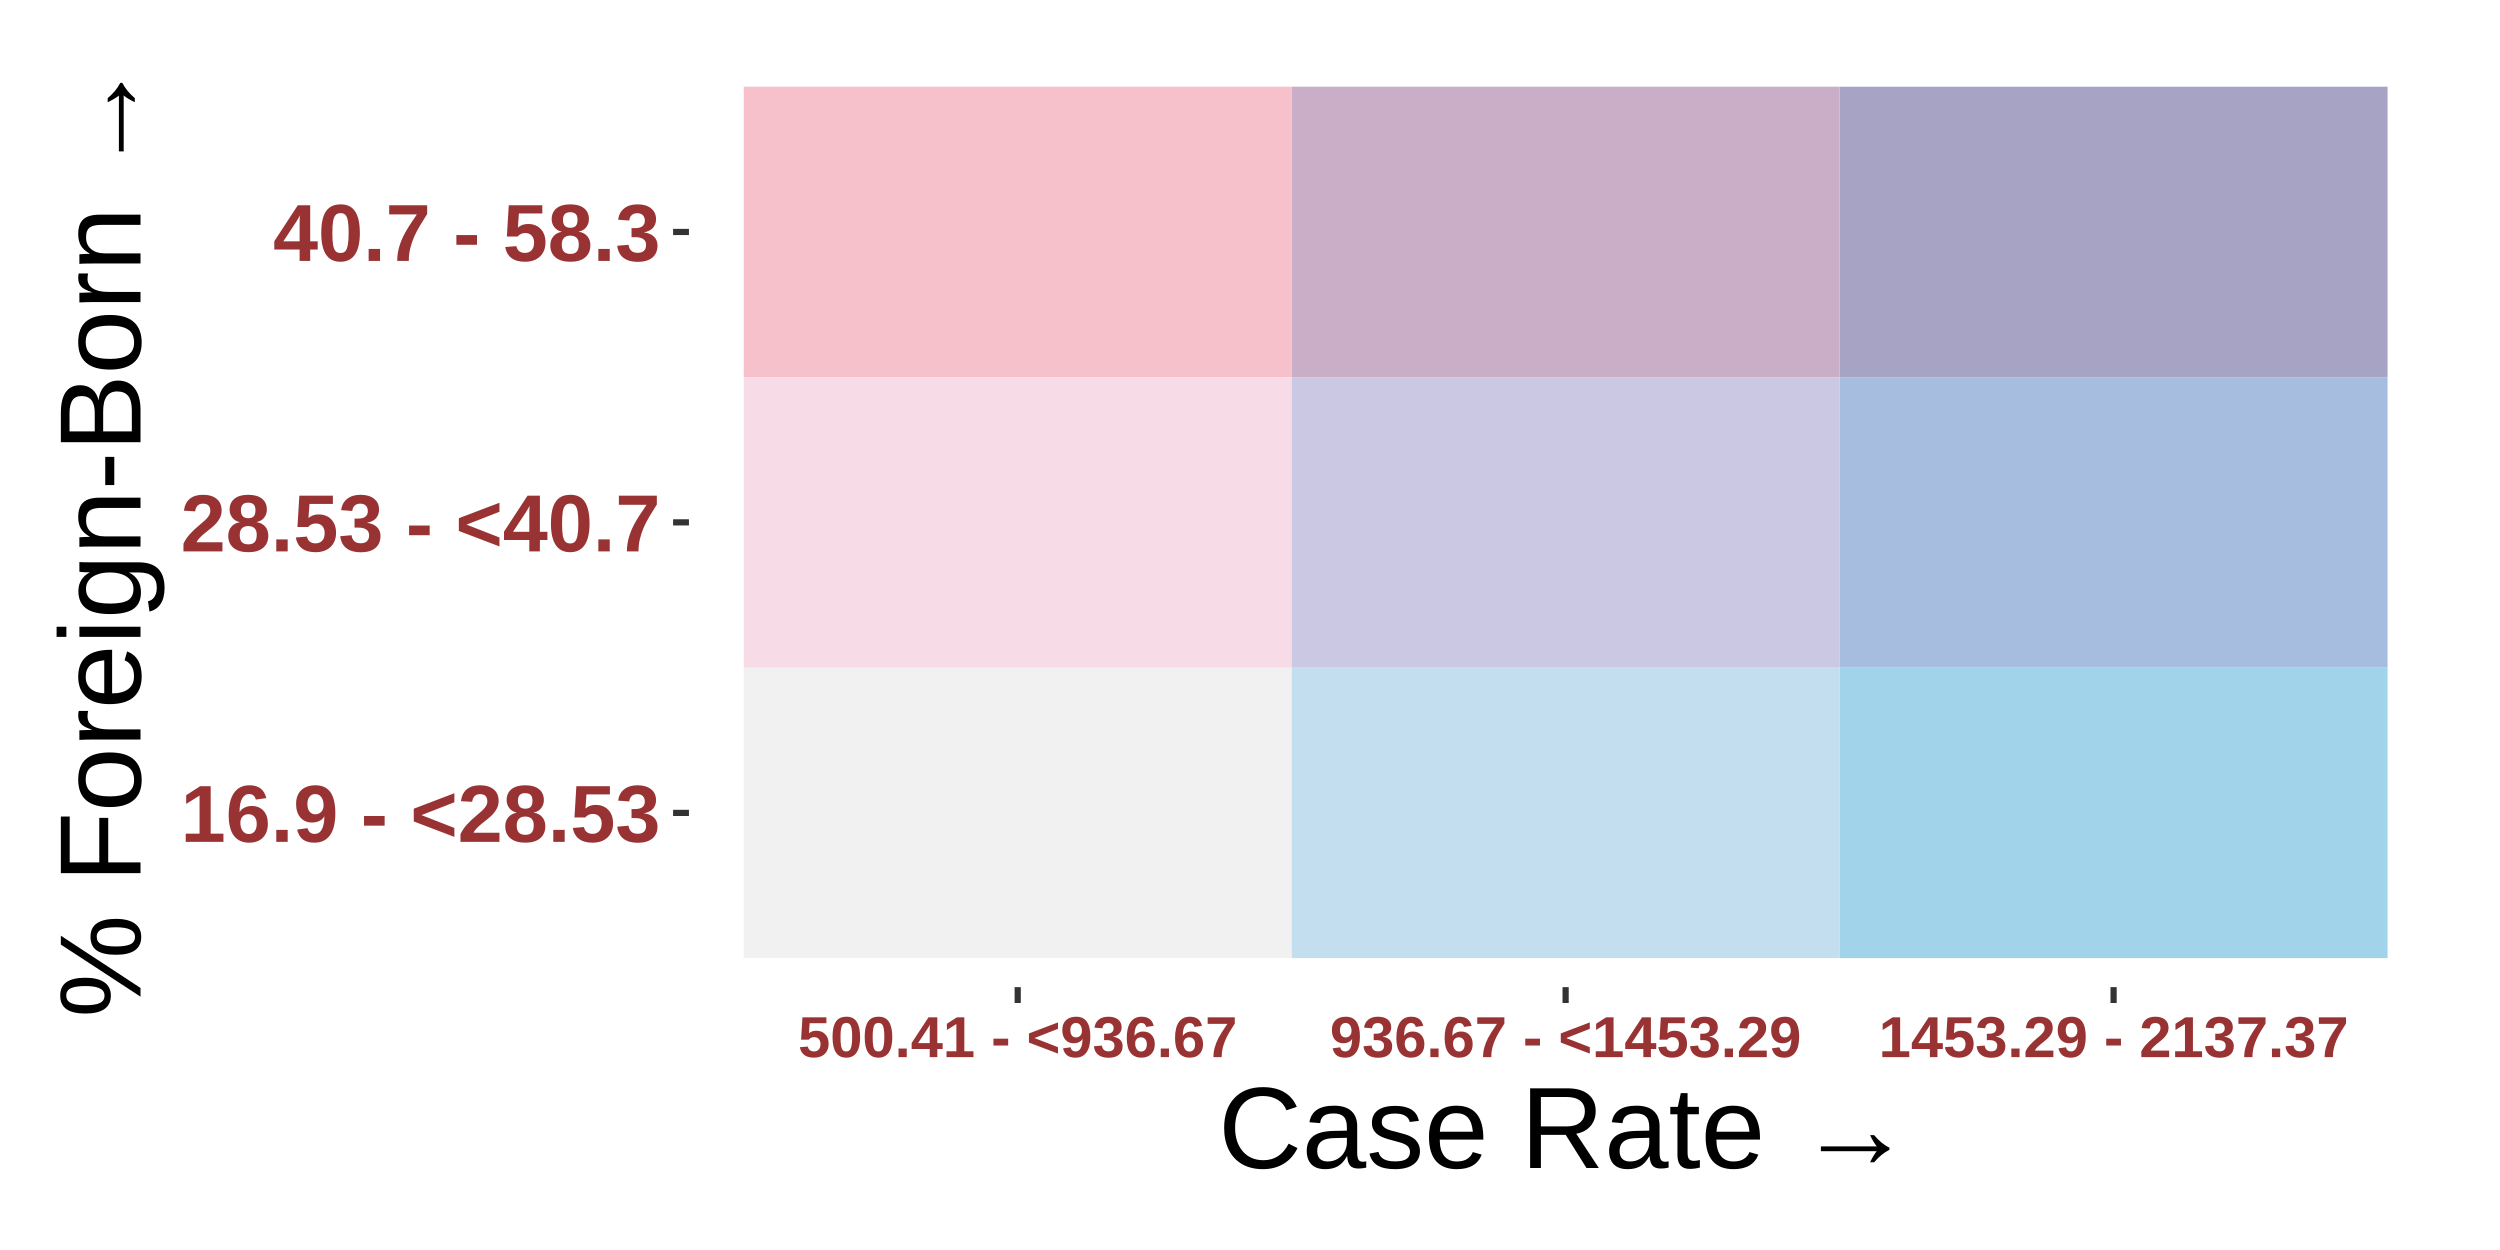
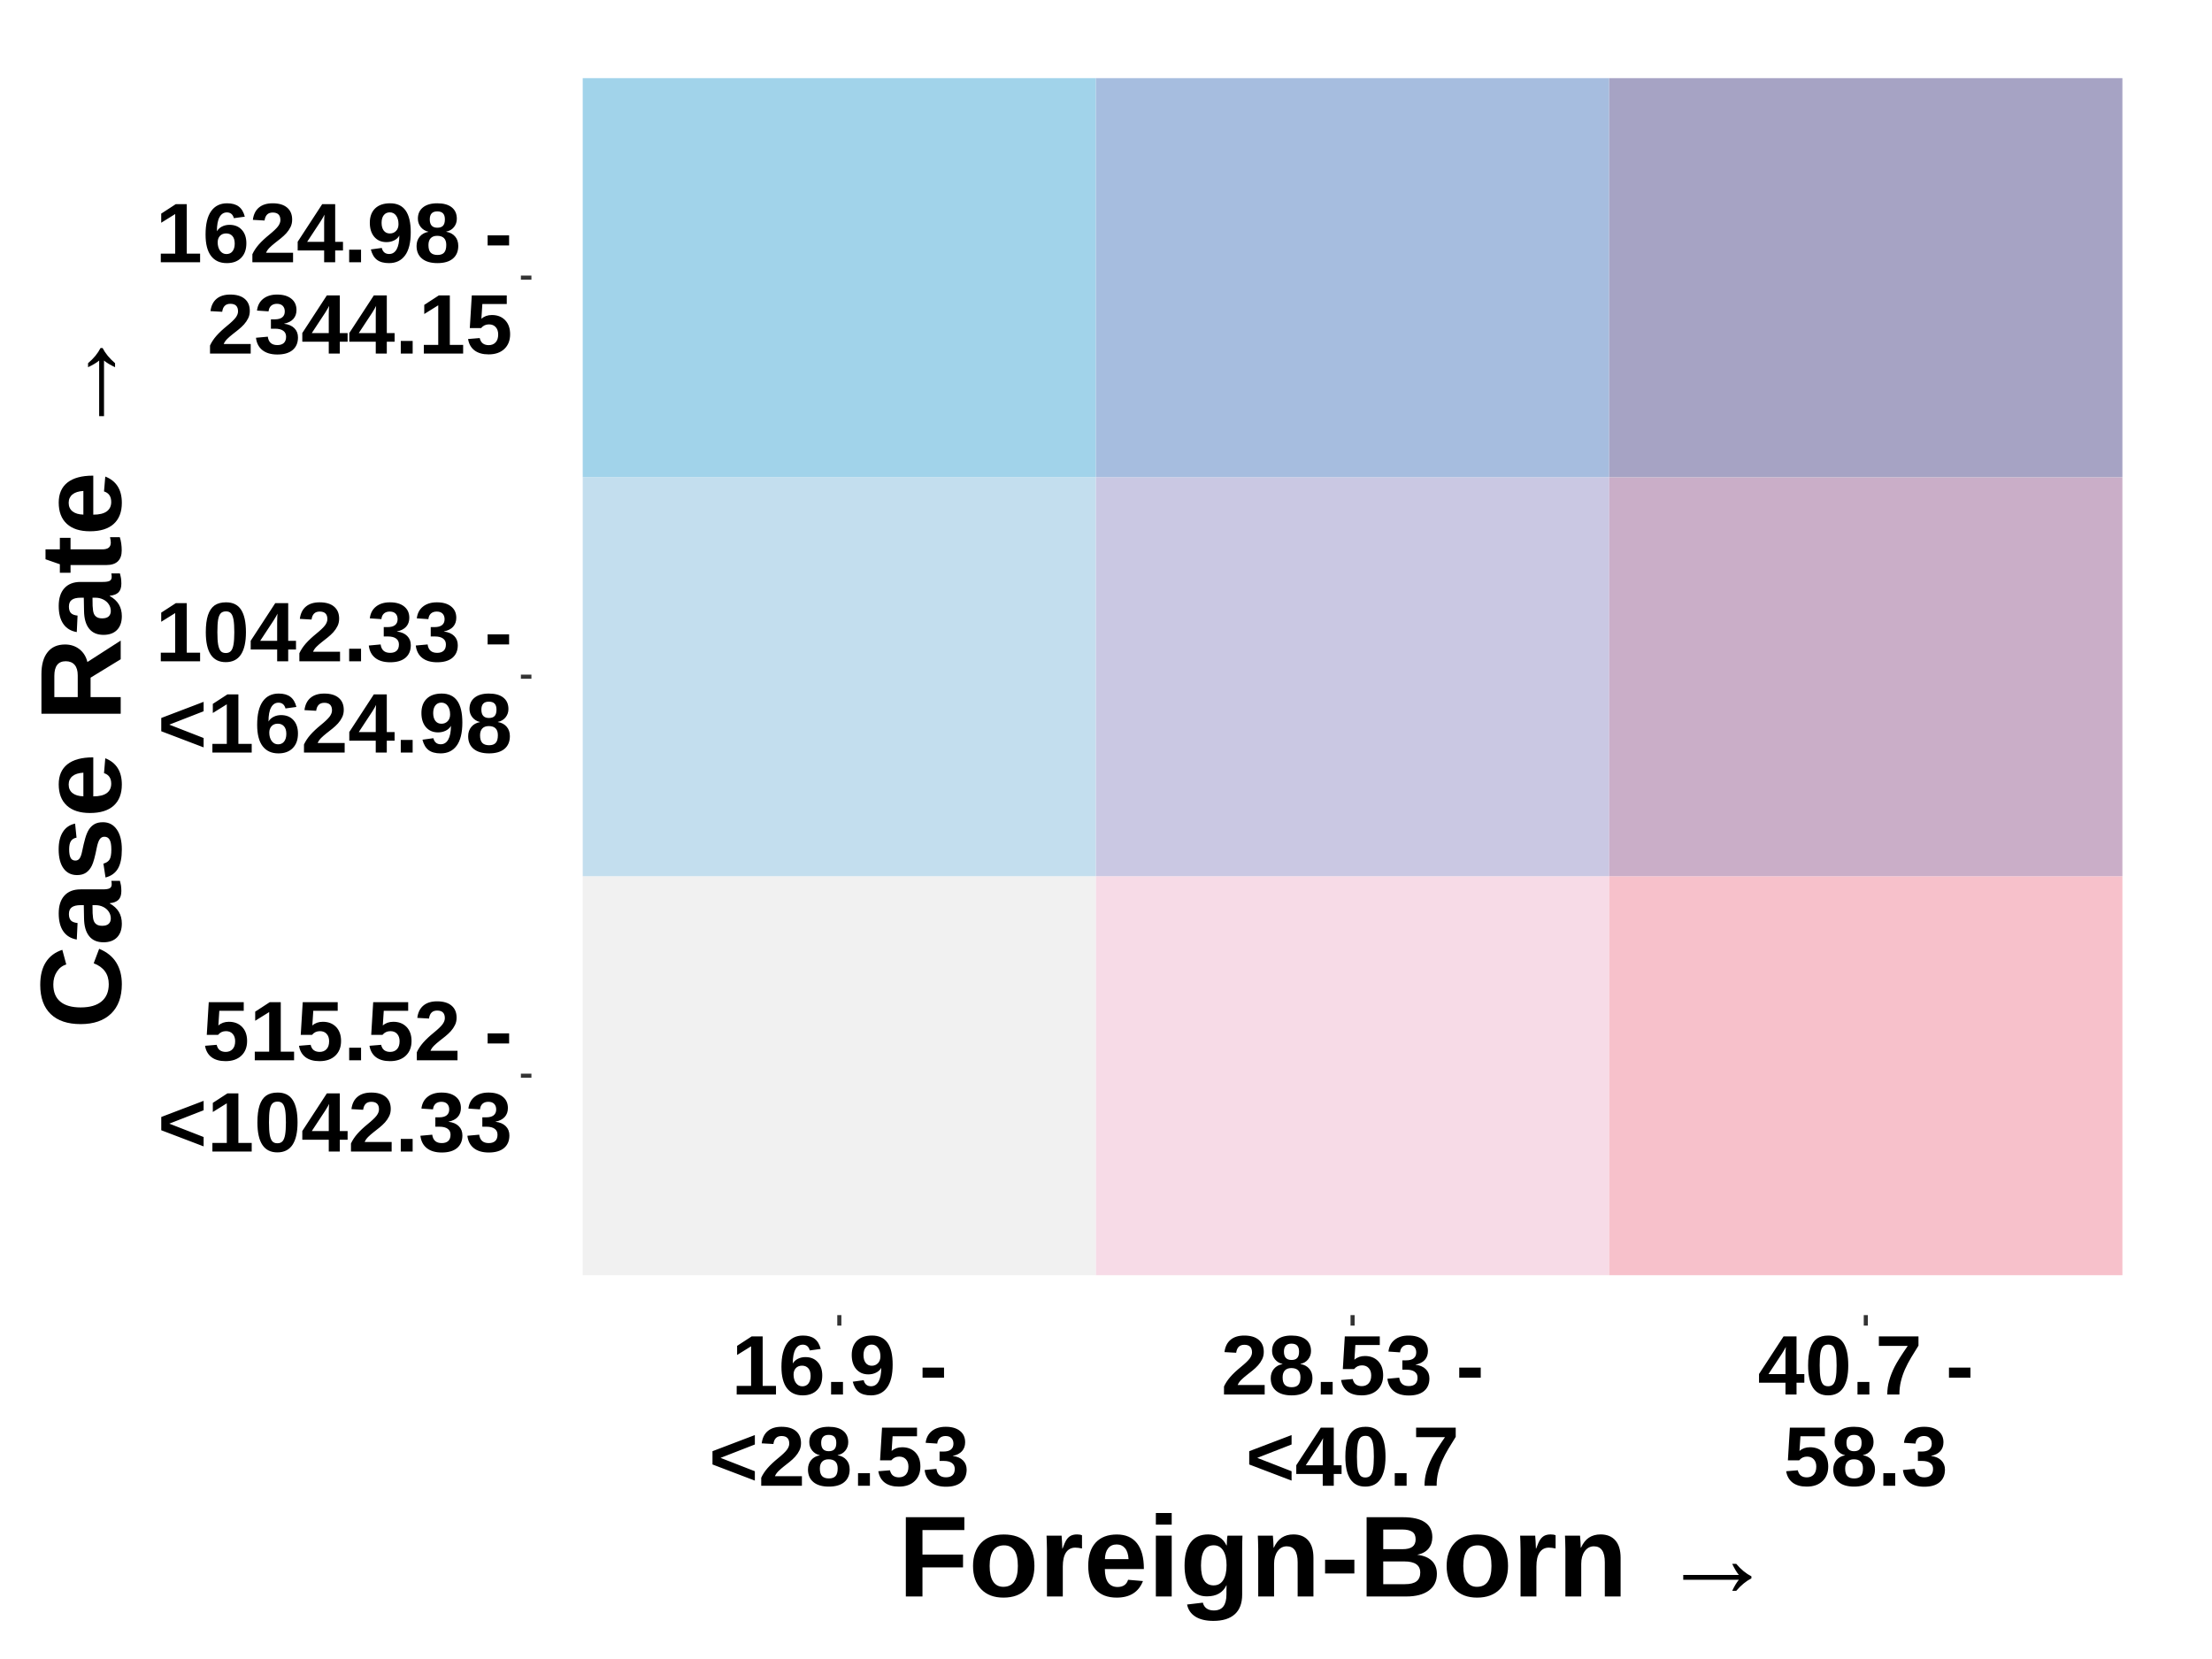
- <svg xmlns="http://www.w3.org/2000/svg" viewBox="0 0 432.00 216.00">
+ <svg xmlns="http://www.w3.org/2000/svg" viewBox="0 0 576.00 432.00">
  <defs>
    <style type="text/css">
    line, polyline, polygon, path, rect, circle {
      fill: none;
      stroke: #000000;
      stroke-linecap: round;
      stroke-linejoin: round;
      stroke-miterlimit: 10.00;
    }
  </style>
  </defs>
  <rect width="100%" height="100%" style="stroke: none; fill: none;" />
-   <rect x="0.00" y="0.00" width="432.00" height="216.00" style="stroke-width: 1.07; stroke: none;" />
+   <rect x="0.00" y="0.00" width="576.00" height="432.00" style="stroke-width: 1.07; stroke: none;" />
  <defs>
-     <clipPath id="cpMTE5LjA1fDQyMi4wNHwxNzAuNTh8OS45Ng==">
-       <rect x="119.05" y="9.96" width="302.99" height="160.62" />
+     <clipPath id="cpMTM4LjM4fDU2Ni4wNHwzNDIuNDV8OS45Ng==">
+       <rect x="138.38" y="9.96" width="427.66" height="332.49" />
    </clipPath>
  </defs>
-   <rect x="128.52" y="115.37" width="94.68" height="50.19" style="stroke-width: 0.21; stroke: none; stroke-linecap: square; stroke-linejoin: miter; fill: #F1F1F1;" clip-path="url(#cpMTE5LjA1fDQyMi4wNHwxNzAuNTh8OS45Ng==)" />
-   <rect x="223.20" y="115.37" width="94.68" height="50.19" style="stroke-width: 0.21; stroke: none; stroke-linecap: square; stroke-linejoin: miter; fill: #C3DEEE;" clip-path="url(#cpMTE5LjA1fDQyMi4wNHwxNzAuNTh8OS45Ng==)" />
-   <rect x="317.89" y="115.37" width="94.68" height="50.19" style="stroke-width: 0.21; stroke: none; stroke-linecap: square; stroke-linejoin: miter; fill: #A1D3EA;" clip-path="url(#cpMTE5LjA1fDQyMi4wNHwxNzAuNTh8OS45Ng==)" />
-   <rect x="128.52" y="65.18" width="94.68" height="50.19" style="stroke-width: 0.21; stroke: none; stroke-linecap: square; stroke-linejoin: miter; fill: #F7DBE7;" clip-path="url(#cpMTE5LjA1fDQyMi4wNHwxNzAuNTh8OS45Ng==)" />
-   <rect x="223.20" y="65.18" width="94.68" height="50.19" style="stroke-width: 0.21; stroke: none; stroke-linecap: square; stroke-linejoin: miter; fill: #CAC8E3;" clip-path="url(#cpMTE5LjA1fDQyMi4wNHwxNzAuNTh8OS45Ng==)" />
-   <rect x="317.89" y="65.18" width="94.68" height="50.19" style="stroke-width: 0.21; stroke: none; stroke-linecap: square; stroke-linejoin: miter; fill: #A6BDDF;" clip-path="url(#cpMTE5LjA1fDQyMi4wNHwxNzAuNTh8OS45Ng==)" />
-   <rect x="128.52" y="14.98" width="94.68" height="50.19" style="stroke-width: 0.21; stroke: none; stroke-linecap: square; stroke-linejoin: miter; fill: #F7C1CB;" clip-path="url(#cpMTE5LjA1fDQyMi4wNHwxNzAuNTh8OS45Ng==)" />
-   <rect x="223.20" y="14.98" width="94.68" height="50.19" style="stroke-width: 0.21; stroke: none; stroke-linecap: square; stroke-linejoin: miter; fill: #CAAEC8;" clip-path="url(#cpMTE5LjA1fDQyMi4wNHwxNzAuNTh8OS45Ng==)" />
-   <rect x="317.89" y="14.98" width="94.68" height="50.19" style="stroke-width: 0.21; stroke: none; stroke-linecap: square; stroke-linejoin: miter; fill: #A6A3C4;" clip-path="url(#cpMTE5LjA1fDQyMi4wNHwxNzAuNTh8OS45Ng==)" />
+   <rect x="151.74" y="228.16" width="133.64" height="103.90" style="stroke-width: 0.21; stroke: none; stroke-linecap: square; stroke-linejoin: miter; fill: #F1F1F1;" clip-path="url(#cpMTM4LjM4fDU2Ni4wNHwzNDIuNDV8OS45Ng==)" />
+   <rect x="151.74" y="124.26" width="133.64" height="103.90" style="stroke-width: 0.21; stroke: none; stroke-linecap: square; stroke-linejoin: miter; fill: #C3DEEE;" clip-path="url(#cpMTM4LjM4fDU2Ni4wNHwzNDIuNDV8OS45Ng==)" />
+   <rect x="151.74" y="20.35" width="133.64" height="103.90" style="stroke-width: 0.21; stroke: none; stroke-linecap: square; stroke-linejoin: miter; fill: #A1D3EA;" clip-path="url(#cpMTM4LjM4fDU2Ni4wNHwzNDIuNDV8OS45Ng==)" />
+   <rect x="285.39" y="228.16" width="133.64" height="103.90" style="stroke-width: 0.21; stroke: none; stroke-linecap: square; stroke-linejoin: miter; fill: #F7DBE7;" clip-path="url(#cpMTM4LjM4fDU2Ni4wNHwzNDIuNDV8OS45Ng==)" />
+   <rect x="285.39" y="124.26" width="133.64" height="103.90" style="stroke-width: 0.21; stroke: none; stroke-linecap: square; stroke-linejoin: miter; fill: #CAC8E3;" clip-path="url(#cpMTM4LjM4fDU2Ni4wNHwzNDIuNDV8OS45Ng==)" />
+   <rect x="285.39" y="20.35" width="133.64" height="103.90" style="stroke-width: 0.21; stroke: none; stroke-linecap: square; stroke-linejoin: miter; fill: #A6BDDF;" clip-path="url(#cpMTM4LjM4fDU2Ni4wNHwzNDIuNDV8OS45Ng==)" />
+   <rect x="419.03" y="228.16" width="133.64" height="103.90" style="stroke-width: 0.21; stroke: none; stroke-linecap: square; stroke-linejoin: miter; fill: #F7C1CB;" clip-path="url(#cpMTM4LjM4fDU2Ni4wNHwzNDIuNDV8OS45Ng==)" />
+   <rect x="419.03" y="124.26" width="133.64" height="103.90" style="stroke-width: 0.21; stroke: none; stroke-linecap: square; stroke-linejoin: miter; fill: #CAAEC8;" clip-path="url(#cpMTM4LjM4fDU2Ni4wNHwzNDIuNDV8OS45Ng==)" />
+   <rect x="419.03" y="20.35" width="133.64" height="103.90" style="stroke-width: 0.21; stroke: none; stroke-linecap: square; stroke-linejoin: miter; fill: #A6A3C4;" clip-path="url(#cpMTM4LjM4fDU2Ni4wNHwzNDIuNDV8OS45Ng==)" />
  <defs>
-     <clipPath id="cpMC4wMHw0MzIuMDB8MjE2LjAwfDAuMDA=">
-       <rect x="0.00" y="0.00" width="432.00" height="216.00" />
+     <clipPath id="cpMC4wMHw1NzYuMDB8NDMyLjAwfDAuMDA=">
+       <rect x="0.00" y="0.00" width="576.00" height="432.00" />
    </clipPath>
  </defs>
-   <g clip-path="url(#cpMC4wMHw0MzIuMDB8MjE2LjAwfDAuMDA=)">
-     <text x="31.22" y="145.48" style="font-size: 14.00px; font-weight: bold; fill: #993333; font-family: Arial;" textLength="82.90px" lengthAdjust="spacingAndGlyphs">16.9 - &lt;28.53</text>
+   <g clip-path="url(#cpMC4wMHw1NzYuMDB8NDMyLjAwfDAuMDA=)">
+     <text x="52.72" y="276.10" style="font-size: 22.00px; font-weight: bold; font-family: Arial;" textLength="80.73px" lengthAdjust="spacingAndGlyphs">515.52 -</text>
  </g>
-   <g clip-path="url(#cpMC4wMHw0MzIuMDB8MjE2LjAwfDAuMDA=)">
-     <text x="31.22" y="95.28" style="font-size: 14.00px; font-weight: bold; fill: #993333; font-family: Arial;" textLength="82.90px" lengthAdjust="spacingAndGlyphs">28.53 - &lt;40.7</text>
+   <g clip-path="url(#cpMC4wMHw1NzYuMDB8NDMyLjAwfDAuMDA=)">
+     <text x="41.07" y="299.86" style="font-size: 22.00px; font-weight: bold; font-family: Arial;" textLength="92.37px" lengthAdjust="spacingAndGlyphs">&lt;1042.33</text>
  </g>
-   <g clip-path="url(#cpMC4wMHw0MzIuMDB8MjE2LjAwfDAuMDA=)">
-     <text x="47.18" y="45.09" style="font-size: 14.00px; font-weight: bold; fill: #993333; font-family: Arial;" textLength="66.94px" lengthAdjust="spacingAndGlyphs">40.7 - 58.3</text>
+   <g clip-path="url(#cpMC4wMHw1NzYuMDB8NDMyLjAwfDAuMDA=)">
+     <text x="40.48" y="172.20" style="font-size: 22.00px; font-weight: bold; font-family: Arial;" textLength="92.96px" lengthAdjust="spacingAndGlyphs">1042.33 -</text>
  </g>
-   <polyline points="116.31,140.47 119.05,140.47 " style="stroke-width: 1.07; stroke: #333333; stroke-linecap: butt;" clip-path="url(#cpMC4wMHw0MzIuMDB8MjE2LjAwfDAuMDA=)" />
-   <polyline points="116.31,90.27 119.05,90.27 " style="stroke-width: 1.07; stroke: #333333; stroke-linecap: butt;" clip-path="url(#cpMC4wMHw0MzIuMDB8MjE2LjAwfDAuMDA=)" />
-   <polyline points="116.31,40.08 119.05,40.08 " style="stroke-width: 1.07; stroke: #333333; stroke-linecap: butt;" clip-path="url(#cpMC4wMHw0MzIuMDB8MjE2LjAwfDAuMDA=)" />
-   <polyline points="175.86,173.32 175.86,170.58 " style="stroke-width: 1.07; stroke: #333333; stroke-linecap: butt;" clip-path="url(#cpMC4wMHw0MzIuMDB8MjE2LjAwfDAuMDA=)" />
-   <polyline points="270.54,173.32 270.54,170.58 " style="stroke-width: 1.07; stroke: #333333; stroke-linecap: butt;" clip-path="url(#cpMC4wMHw0MzIuMDB8MjE2LjAwfDAuMDA=)" />
-   <polyline points="365.23,173.32 365.23,170.58 " style="stroke-width: 1.07; stroke: #333333; stroke-linecap: butt;" clip-path="url(#cpMC4wMHw0MzIuMDB8MjE2LjAwfDAuMDA=)" />
-   <g clip-path="url(#cpMC4wMHw0MzIuMDB8MjE2LjAwfDAuMDA=)">
-     <text x="137.91" y="182.67" style="font-size: 10.00px; font-weight: bold; fill: #993333; font-family: Arial;" textLength="75.90px" lengthAdjust="spacingAndGlyphs">500.41 - &lt;936.67</text>
+   <g clip-path="url(#cpMC4wMHw1NzYuMDB8NDMyLjAwfDAuMDA=)">
+     <text x="41.07" y="195.96" style="font-size: 22.00px; font-weight: bold; font-family: Arial;" textLength="92.37px" lengthAdjust="spacingAndGlyphs">&lt;1624.98</text>
  </g>
-   <g clip-path="url(#cpMC4wMHw0MzIuMDB8MjE2LjAwfDAuMDA=)">
-     <text x="229.81" y="182.67" style="font-size: 10.00px; font-weight: bold; fill: #993333; font-family: Arial;" textLength="81.46px" lengthAdjust="spacingAndGlyphs">936.67 - &lt;1453.29</text>
+   <g clip-path="url(#cpMC4wMHw1NzYuMDB8NDMyLjAwfDAuMDA=)">
+     <text x="40.48" y="68.30" style="font-size: 22.00px; font-weight: bold; font-family: Arial;" textLength="92.96px" lengthAdjust="spacingAndGlyphs">1624.98 -</text>
  </g>
-   <g clip-path="url(#cpMC4wMHw0MzIuMDB8MjE2LjAwfDAuMDA=)">
-     <text x="324.64" y="182.67" style="font-size: 10.00px; font-weight: bold; fill: #993333; font-family: Arial;" textLength="81.18px" lengthAdjust="spacingAndGlyphs">1453.29 - 2137.37</text>
+   <g clip-path="url(#cpMC4wMHw1NzYuMDB8NDMyLjAwfDAuMDA=)">
+     <text x="53.92" y="92.06" style="font-size: 22.00px; font-weight: bold; font-family: Arial;" textLength="79.52px" lengthAdjust="spacingAndGlyphs">2344.15</text>
  </g>
-   <g clip-path="url(#cpMC4wMHw0MzIuMDB8MjE2LjAwfDAuMDA=)">
-     <text x="210.52" y="201.83" style="font-size: 20.00px; font-family: Arial;" textLength="120.05px" lengthAdjust="spacingAndGlyphs">Case Rate →</text>
+   <polyline points="135.64,280.11 138.38,280.11 " style="stroke-width: 1.07; stroke: #333333; stroke-linecap: butt;" clip-path="url(#cpMC4wMHw1NzYuMDB8NDMyLjAwfDAuMDA=)" />
+   <polyline points="135.64,176.21 138.38,176.21 " style="stroke-width: 1.07; stroke: #333333; stroke-linecap: butt;" clip-path="url(#cpMC4wMHw1NzYuMDB8NDMyLjAwfDAuMDA=)" />
+   <polyline points="135.64,72.30 138.38,72.30 " style="stroke-width: 1.07; stroke: #333333; stroke-linecap: butt;" clip-path="url(#cpMC4wMHw1NzYuMDB8NDMyLjAwfDAuMDA=)" />
+   <polyline points="218.56,345.19 218.56,342.45 " style="stroke-width: 1.07; stroke: #333333; stroke-linecap: butt;" clip-path="url(#cpMC4wMHw1NzYuMDB8NDMyLjAwfDAuMDA=)" />
+   <polyline points="352.21,345.19 352.21,342.45 " style="stroke-width: 1.07; stroke: #333333; stroke-linecap: butt;" clip-path="url(#cpMC4wMHw1NzYuMDB8NDMyLjAwfDAuMDA=)" />
+   <polyline points="485.85,345.19 485.85,342.45 " style="stroke-width: 1.07; stroke: #333333; stroke-linecap: butt;" clip-path="url(#cpMC4wMHw1NzYuMDB8NDMyLjAwfDAuMDA=)" />
+   <g clip-path="url(#cpMC4wMHw1NzYuMDB8NDMyLjAwfDAuMDA=)">
+     <text x="190.44" y="363.13" style="font-size: 22.00px; font-weight: bold; font-family: Arial;" textLength="56.26px" lengthAdjust="spacingAndGlyphs">16.9 -</text>
  </g>
-   <g clip-path="url(#cpMC4wMHw0MzIuMDB8MjE2LjAwfDAuMDA=)">
-     <text transform="translate(24.28,175.86) rotate(-90)" style="font-size: 20.00px; font-family: Arial;" textLength="171.17px" lengthAdjust="spacingAndGlyphs">% Foreign-Born  →</text>
+   <g clip-path="url(#cpMC4wMHw1NzYuMDB8NDMyLjAwfDAuMDA=)">
+     <text x="184.61" y="386.89" style="font-size: 22.00px; font-weight: bold; font-family: Arial;" textLength="67.90px" lengthAdjust="spacingAndGlyphs">&lt;28.53</text>
+   </g>
+   <g clip-path="url(#cpMC4wMHw1NzYuMDB8NDMyLjAwfDAuMDA=)">
+     <text x="317.96" y="363.13" style="font-size: 22.00px; font-weight: bold; font-family: Arial;" textLength="68.49px" lengthAdjust="spacingAndGlyphs">28.53 -</text>
+   </g>
+   <g clip-path="url(#cpMC4wMHw1NzYuMDB8NDMyLjAwfDAuMDA=)">
+     <text x="324.37" y="386.89" style="font-size: 22.00px; font-weight: bold; font-family: Arial;" textLength="55.67px" lengthAdjust="spacingAndGlyphs">&lt;40.7</text>
+   </g>
+   <g clip-path="url(#cpMC4wMHw1NzYuMDB8NDMyLjAwfDAuMDA=)">
+     <text x="457.72" y="363.13" style="font-size: 22.00px; font-weight: bold; font-family: Arial;" textLength="56.26px" lengthAdjust="spacingAndGlyphs">40.7 -</text>
+   </g>
+   <g clip-path="url(#cpMC4wMHw1NzYuMDB8NDMyLjAwfDAuMDA=)">
+     <text x="464.44" y="386.89" style="font-size: 22.00px; font-weight: bold; font-family: Arial;" textLength="42.82px" lengthAdjust="spacingAndGlyphs">58.3</text>
+   </g>
+   <g clip-path="url(#cpMC4wMHw1NzYuMDB8NDMyLjAwfDAuMDA=)">
+     <text x="233.88" y="415.72" style="font-size: 30.00px; font-weight: bold; font-family: Arial;" textLength="236.65px" lengthAdjust="spacingAndGlyphs">Foreign-Born  →</text>
+   </g>
+   <g clip-path="url(#cpMC4wMHw1NzYuMDB8NDMyLjAwfDAuMDA=)">
+     <text transform="translate(31.43,267.91) rotate(-90)" style="font-size: 30.00px; font-weight: bold; font-family: Arial;" textLength="183.41px" lengthAdjust="spacingAndGlyphs">Case Rate →</text>
  </g>
</svg>
